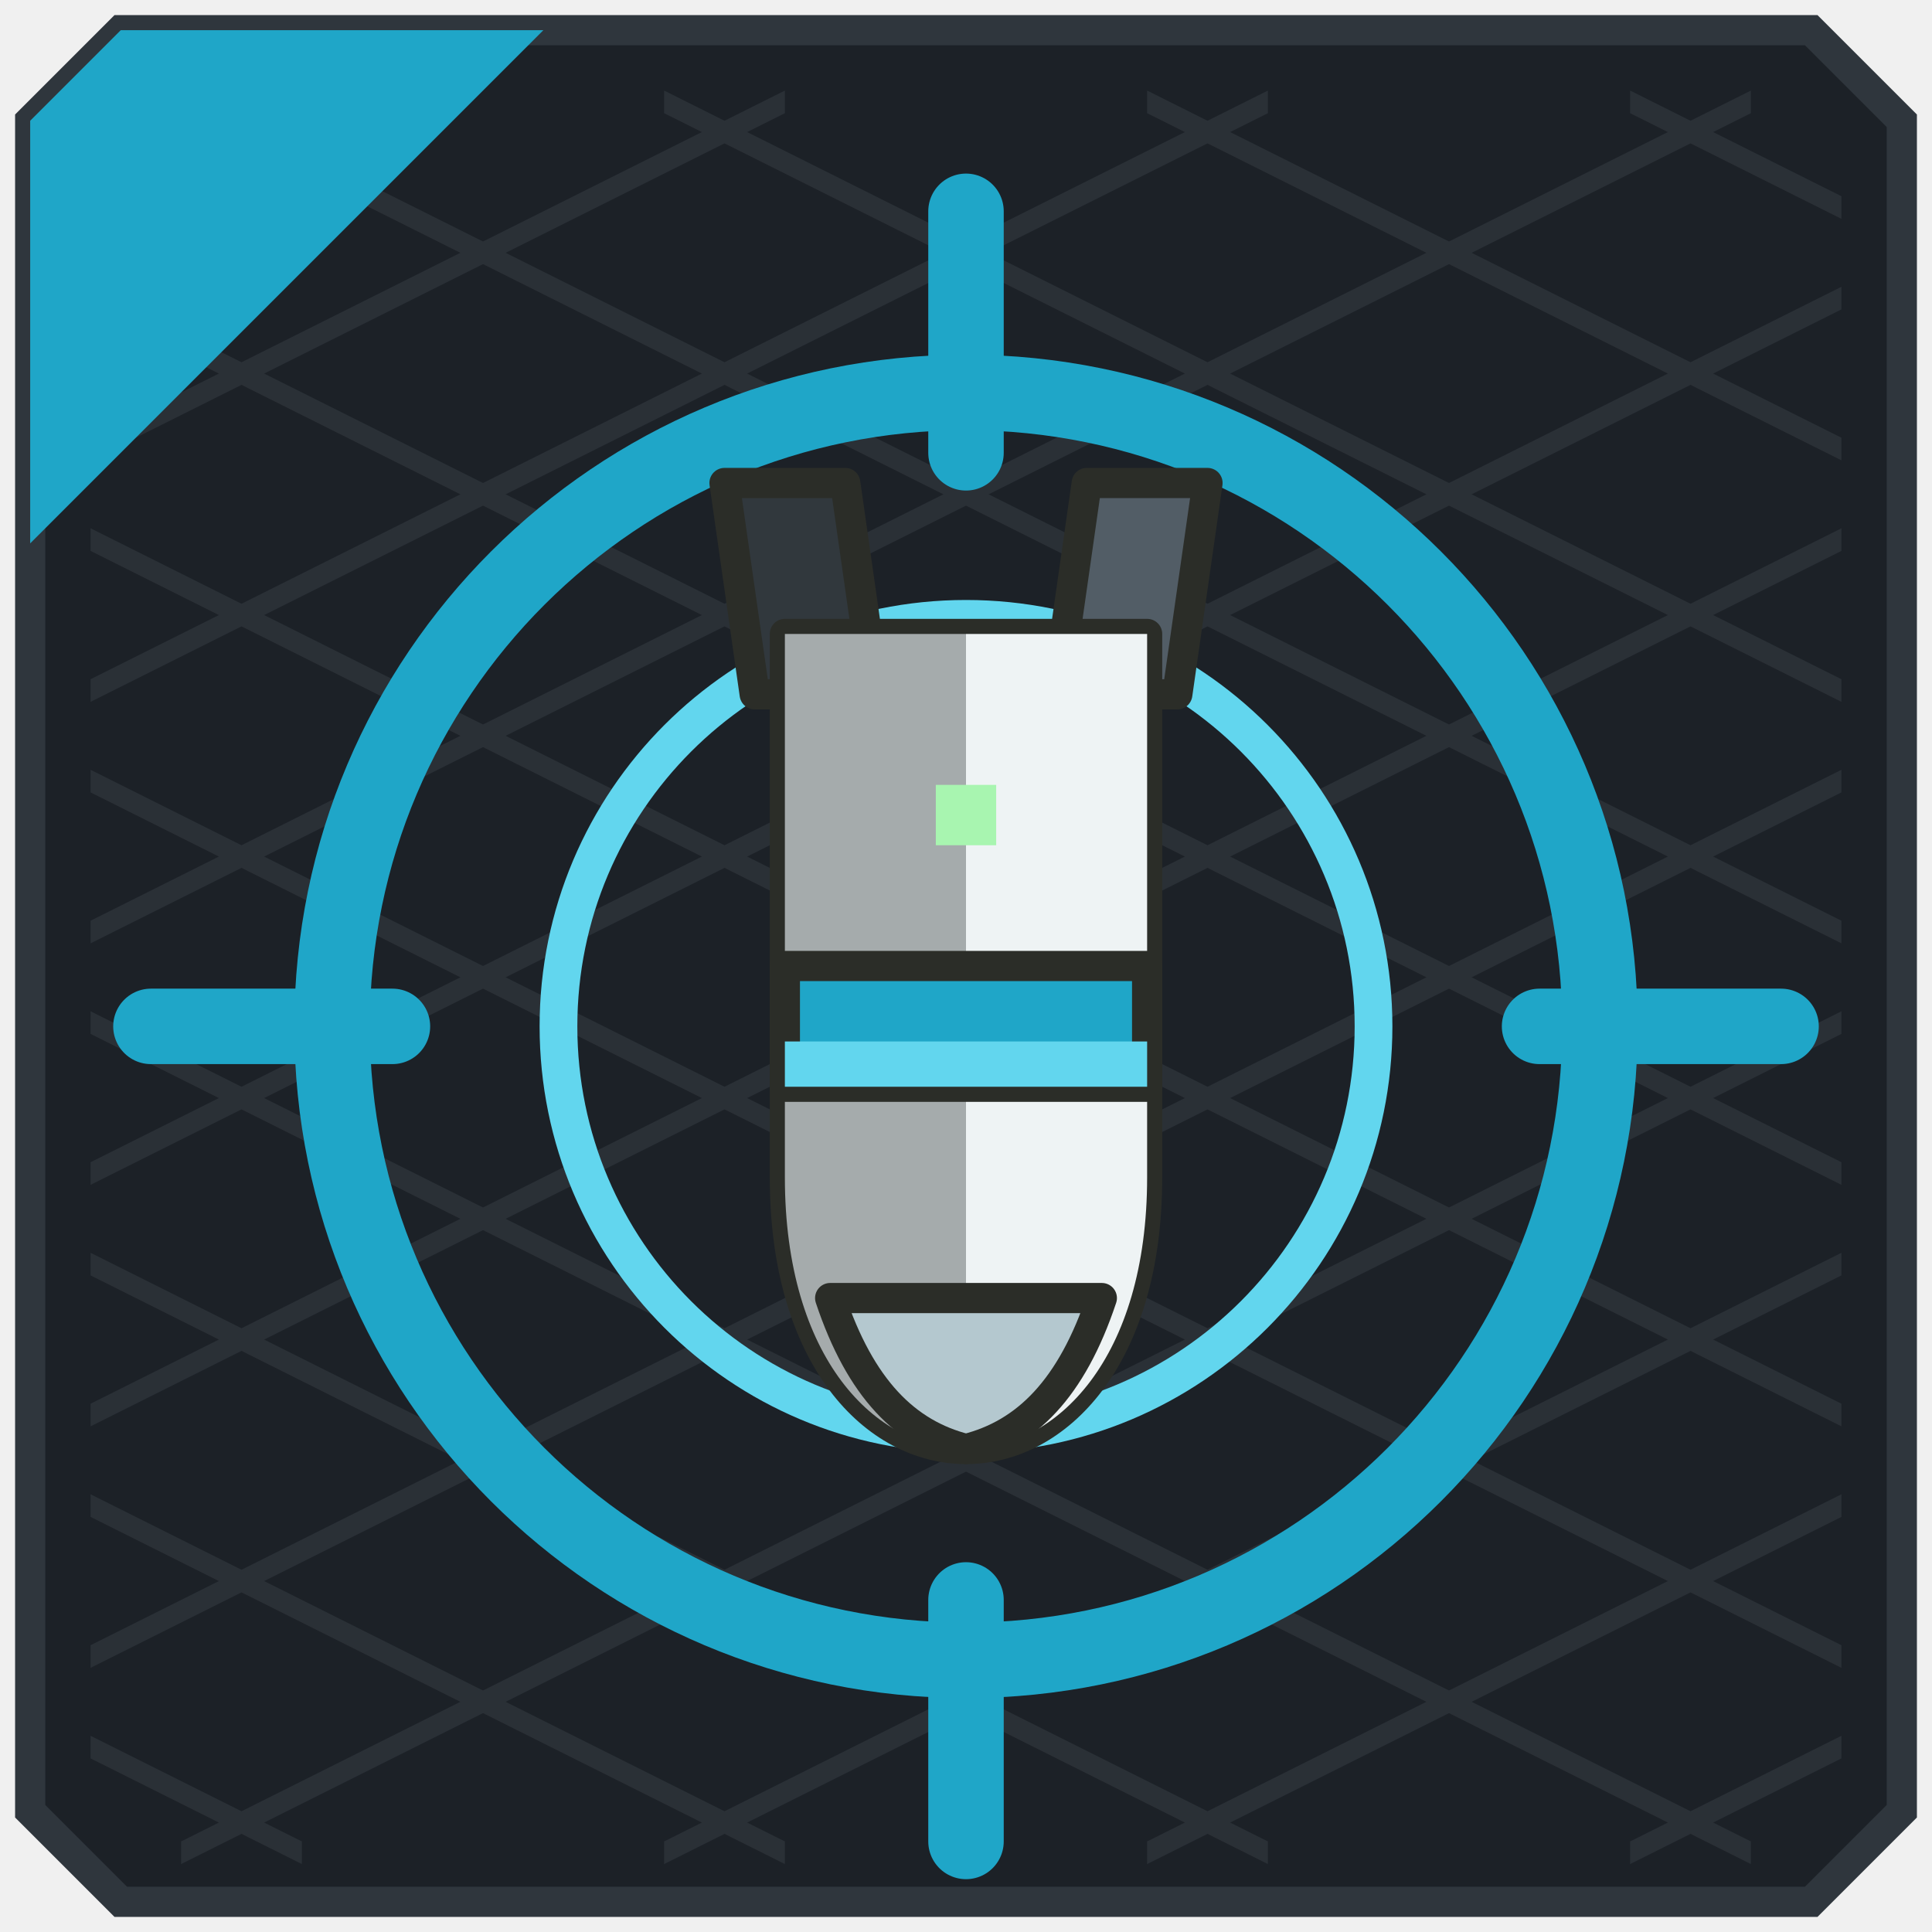
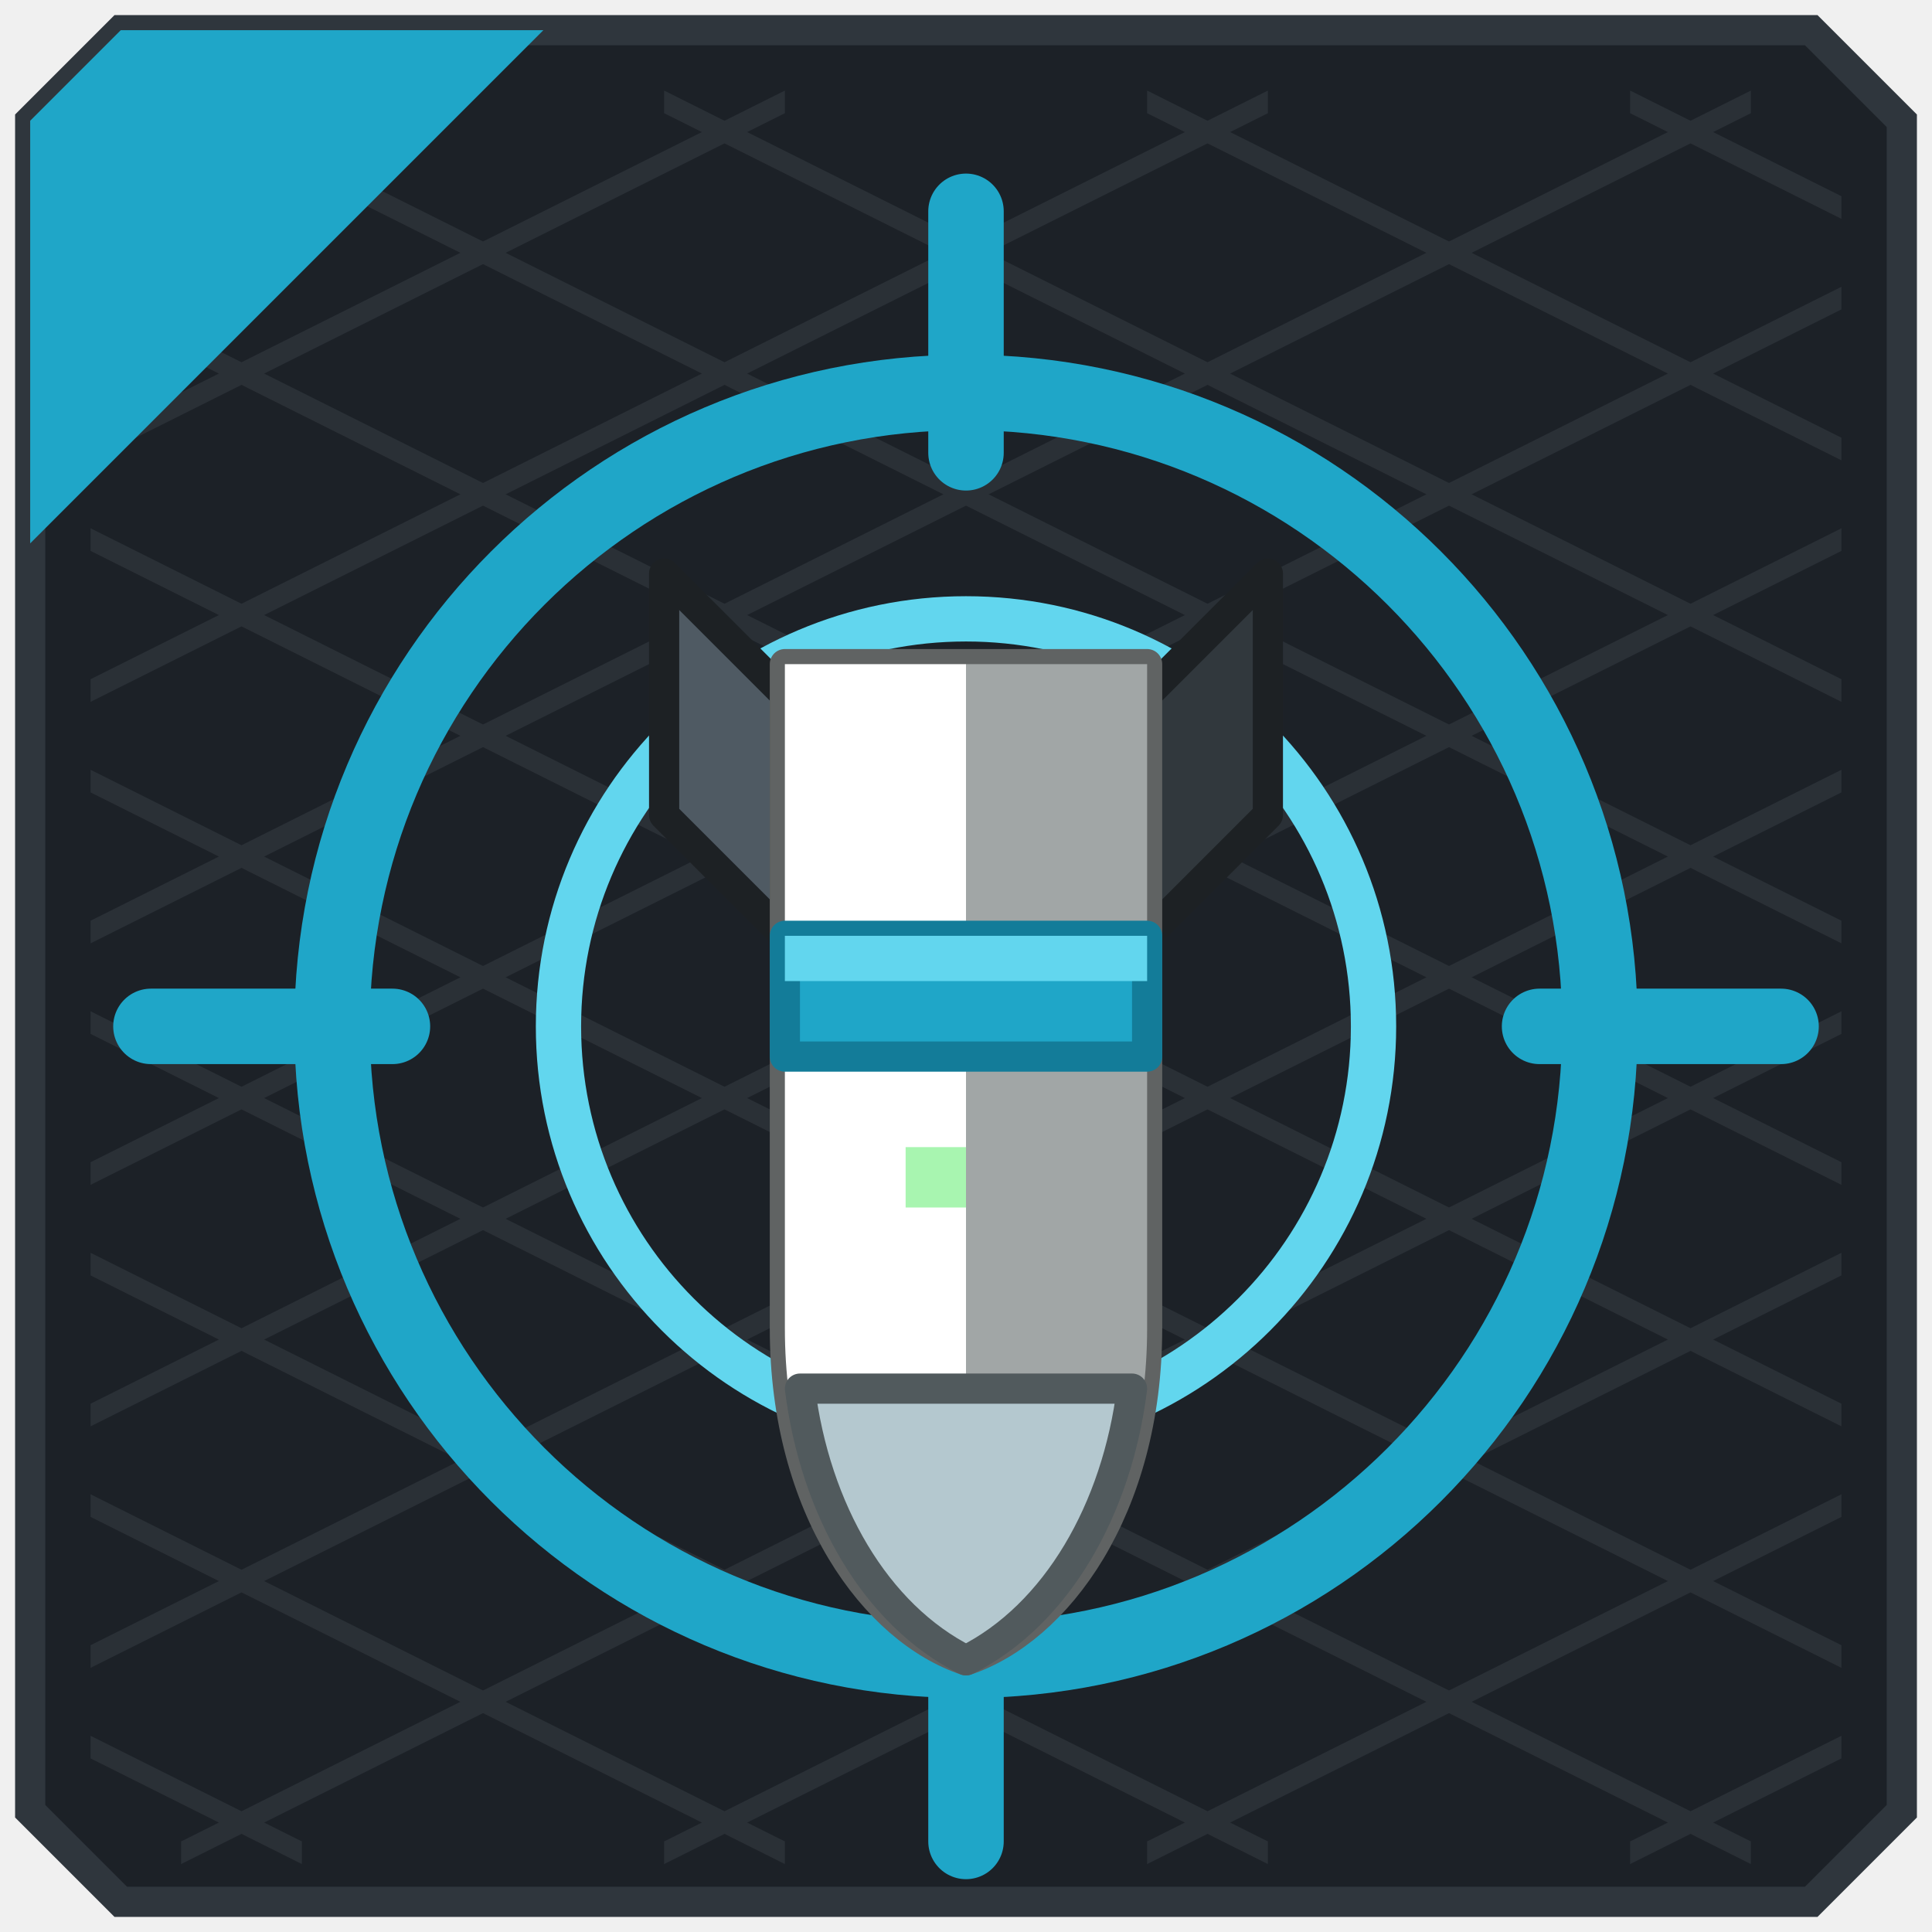
<svg xmlns="http://www.w3.org/2000/svg" width="128" height="128" viewBox="0 0 128 128">
  <g stroke-width="2">
    <polygon points="8,2 120,2 126,8 126,120 120,126 8,126 2,120 2,8" fill="#1C2127" stroke="#2F363D" />
  </g>
  <g>
    <polygon points="108,6 122,13 122,14.5 108,7.5" fill="#2A3036" />
    <polygon points="76,6 122,29 122,30.5 76,7.5" fill="#2A3036" />
    <polygon points="44,6 122,45 122,46.5 44,7.5" fill="#2A3036" />
    <polygon points="12,6 122,61 122,62.5 12,7.5" fill="#2A3036" />
    <polygon points="6,19 122,77 122,78.5 6,20.5" fill="#2A3036" />
    <polygon points="6,35 122,93 122,94.5 6,36.5" fill="#2A3036" />
    <polygon points="6,51 122,109 122,110.5 6,52.5" fill="#2A3036" />
    <polygon points="6,67 116,122 116,123.5 6,68.5" fill="#2A3036" />
    <polygon points="6,83 84,122 84,123.5 6,84.5" fill="#2A3036" />
    <polygon points="6,99 52,122 52,123.5 6,100.5" fill="#2A3036" />
    <polygon points="6,115 20,122 20,123.5 6,116.5" fill="#2A3036" />
    <polygon points="6,13 20,6 20,7.5 6,14.5" fill="#2A3036" />
    <polygon points="6,29 52,6 52,7.5 6,30.5" fill="#2A3036" />
    <polygon points="6,45 84,6 84,7.5 6,46.5" fill="#2A3036" />
    <polygon points="6,61 116,6 116,7.5 6,62.5" fill="#2A3036" />
    <polygon points="6,77 122,19 122,20.5 6,78.5" fill="#2A3036" />
    <polygon points="6,93 122,35 122,36.5 6,94.5" fill="#2A3036" />
    <polygon points="6,109 122,51 122,52.5 6,110.5" fill="#2A3036" />
    <polygon points="12,122 122,67 122,68.5 12,123.5" fill="#2A3036" />
    <polygon points="44,122 122,83 122,84.5 44,123.5" fill="#2A3036" />
    <polygon points="76,122 122,99 122,100.5 76,123.5" fill="#2A3036" />
    <polygon points="108,122 122,115 122,116.5 108,123.5" fill="#2A3036" />
  </g>
  <g>
    <polygon points="8,2 36,2 2,36 2,8" fill="#1FA6C8" />
  </g>
  <g fill="none" stroke="#1FA6C8" stroke-linecap="round">
    <circle cx="64" cy="68" r="42" stroke-width="5" />
-     <circle cx="64" cy="68" r="27" stroke-width="2.5" stroke="#62D6EE" />
+     <circle cx="64" cy="68" r="27" stroke-width="3" stroke="#62D6EE" />
    <path d="M64 14 V30 M64 106 V122 M10 68 H26 M102 68 H118" stroke-width="5" />
  </g>
-   <g transform="rotate(180 64 68)" stroke="#2B2D28" stroke-width="2" stroke-linejoin="round">
-     <polygon points="48,104 56,104 58,90 50,90" fill="#525D66" />
-     <polygon points="80,104 72,104 70,90 78,90" fill="#31383D" />
-     <path d="M52 94 V58 C52 46 58 40 64 40 C70 40 76 46 76 58 V94 Z" fill="#D5DBDC" />
-     <path d="M52 94 V58 C52 46 58 40 64 40 V94 Z" fill="#EEF3F4" stroke="none" />
-     <path d="M64 40 C70 40 76 46 76 58 V94 H64 Z" fill="#A5ABAC" stroke="none" />
-     <path d="M55 50 C57 44 60 41 64 40 C68 41 71 44 73 50 Z" fill="#B4C8CF" />
-     <rect x="52" y="64" width="24" height="8" fill="#1FA6C8" />
-     <rect x="52" y="64" width="24" height="3" fill="#62D6EE" stroke="none" />
-     <rect x="62" y="80" width="4" height="4" fill="#A8F5B0" stroke="none" />
-   </g>
+   <polygon points="44,38 52,46 52,62 44,54" fill="#4F5A63" stroke="#1D2124" stroke-width="2" stroke-linejoin="round" />
+   <polygon points="84,38 76,46 76,62 84,54" fill="#31383D" stroke="#1D2124" stroke-width="2" stroke-linejoin="round" />
+   <path d="M52 44 H76 V88 C76 100 70 108 64 110 C58 108 52 100 52 88 Z" fill="#D5DBDC" stroke="#606363" stroke-width="2" stroke-linejoin="round" />
+   <path d="M52 44 H64 V110 C58 108 52 100 52 88 Z" fill="#FFFFFF" stroke="none" />
+   <path d="M64 44 H76 V88 C76 100 70 108 64 110 Z" fill="#A1A6A6" stroke="none" />
+   <path d="M53 92 C54 100 58 107 64 110 C70 107 74 100 75 92 Z" fill="#B4C8CF" stroke="#515A5D" stroke-width="2" stroke-linejoin="round" />
+   <polygon points="52,62 76,62 76,70 52,70" fill="#1FA6C8" stroke="#137C99" stroke-width="2" stroke-linejoin="round" />
+   <polygon points="52,62 76,62 76,65 52,65" fill="#62D6EE" stroke="none" />
+   <rect x="60" y="76" width="4" height="4" fill="#A8F5B0" stroke="none" />
</svg>
